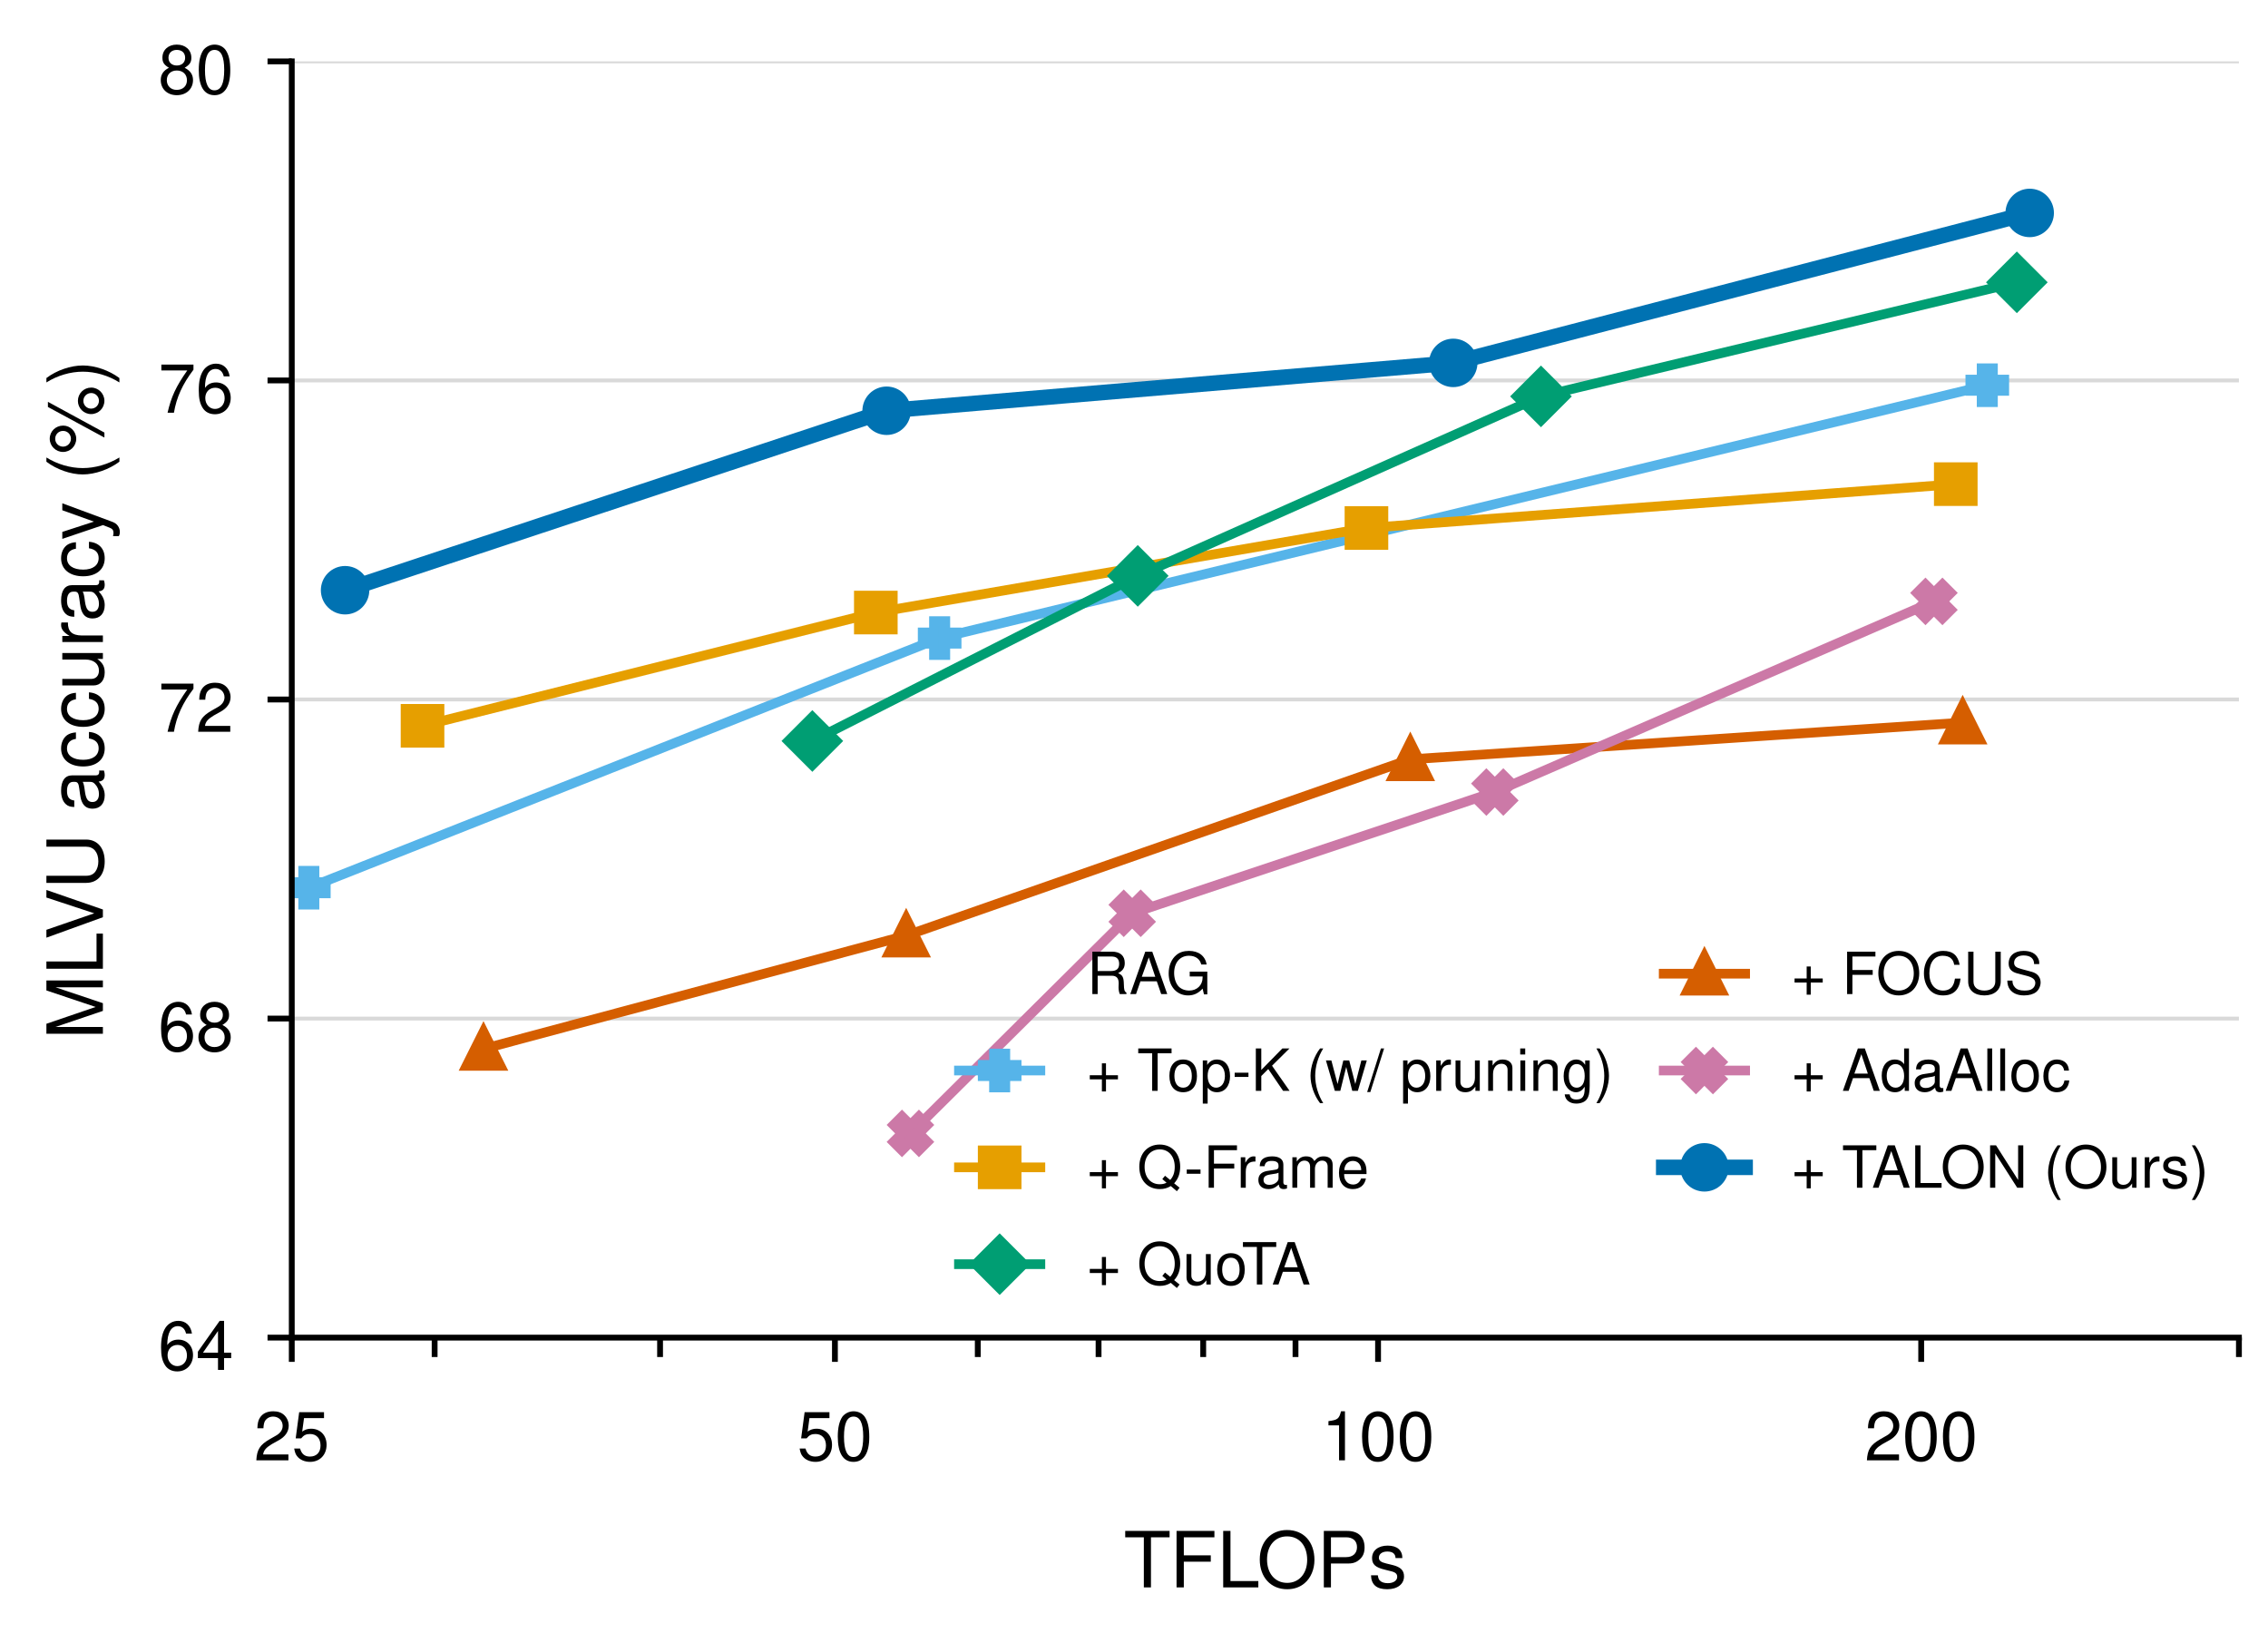
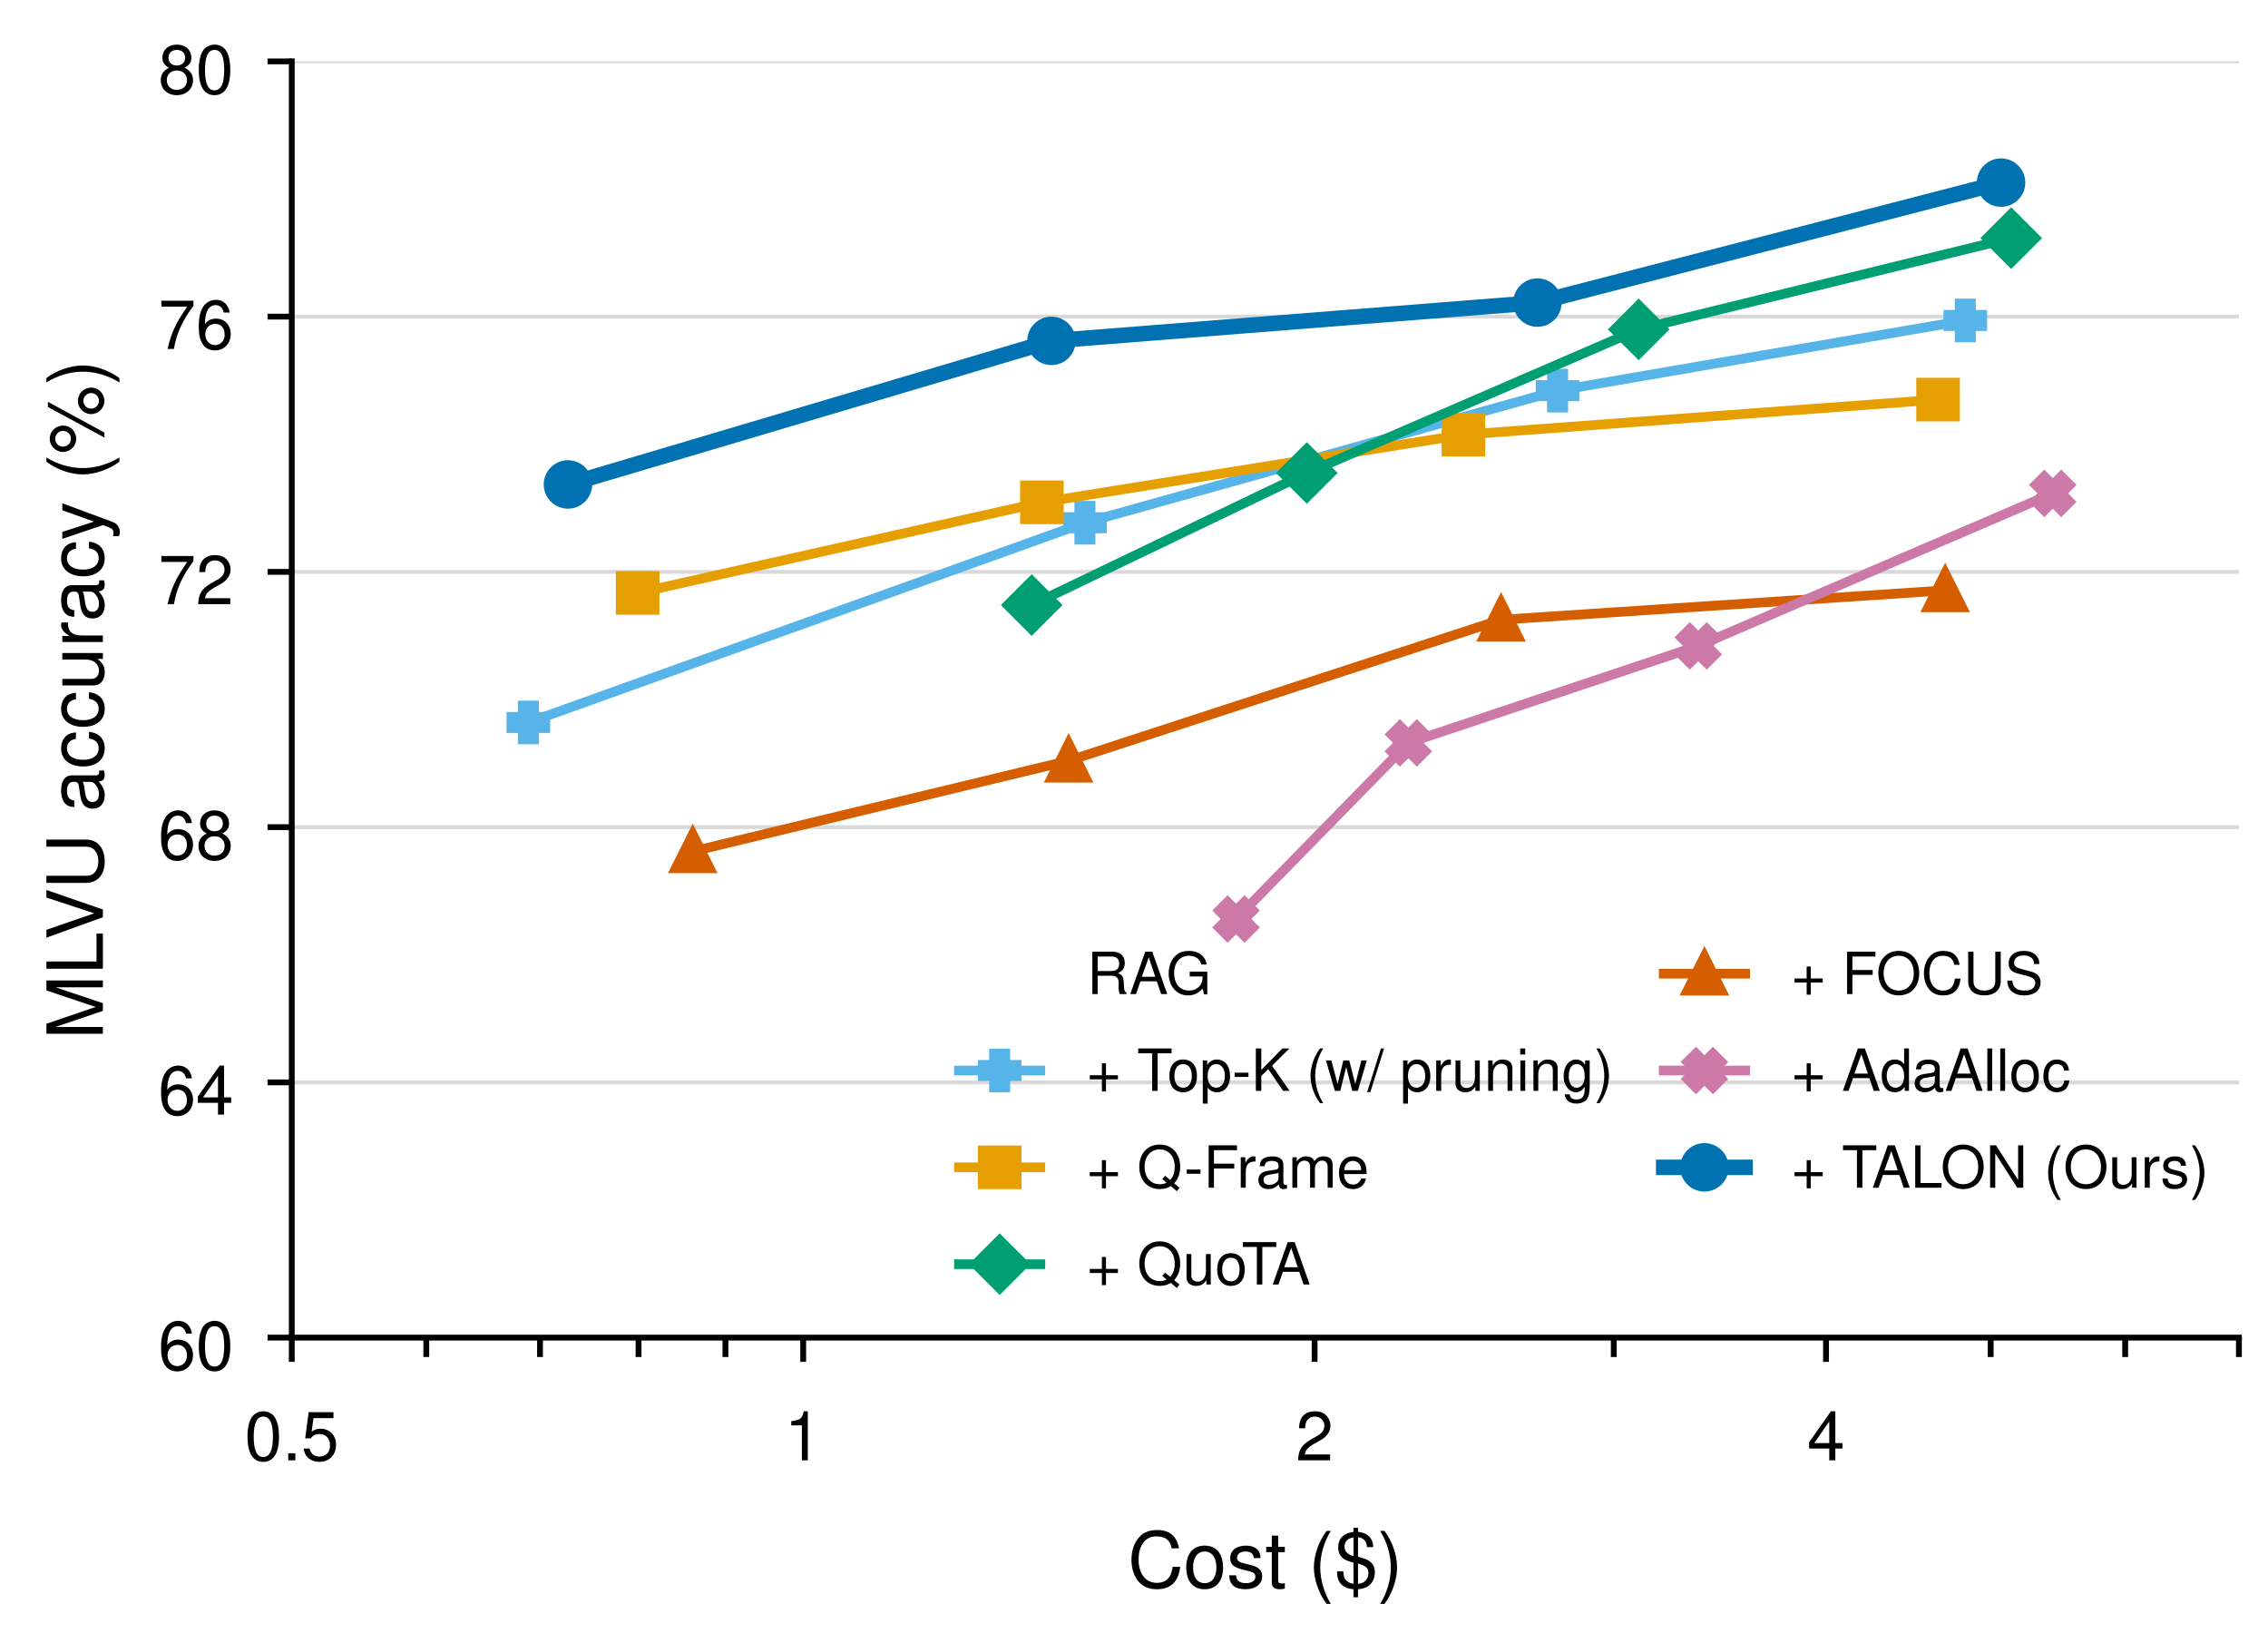
<svg xmlns="http://www.w3.org/2000/svg" xmlns:xlink="http://www.w3.org/1999/xlink" width="234pt" height="168.48pt" viewBox="0 0 234 168.48" version="1.1">
  <defs>
    <style type="text/css">*{stroke-linejoin: round; stroke-linecap: butt}</style>
  </defs>
  <g id="figure_1">
    <g id="patch_1">
      <path d="M 0 168.48  L 234 168.48  L 234 0  L 0 0  z " style="fill: #ffffff" />
    </g>
    <g id="axes_1">
      <g id="patch_2">
        <path d="M 30.103 138.005  L 231 138.005  L 231 6.332  L 30.103 6.332  z " style="fill: #ffffff" />
      </g>
      <g id="matplotlib.axis_1">
        <g id="xtick_1">
          <g id="line2d_1">
            <defs>
-               <path id="m1b4f788d8d" d="M 0 0  L 0 2.5  " style="stroke: #000000; stroke-width: 0.6" />
+               <path id="m676efbcfca" d="M 0 0  L 0 2.5  " style="stroke: #000000; stroke-width: 0.6" />
            </defs>
            <g>
-               <use xlink:href="#m1b4f788d8d" x="30.103" y="138.005" style="stroke: #000000; stroke-width: 0.6" />
+               <use xlink:href="#m676efbcfca" x="30.103" y="138.005" style="stroke: #000000; stroke-width: 0.6" />
            </g>
          </g>
          <g id="text_1">
-             <text style="font-size: 7px; font-family: 'Helvetica Neue', 'Helvetica', 'Arial', 'TeX Gyre Heros', 'Nimbus Sans', 'Liberation Sans', 'DejaVu Sans', sans-serif; text-anchor: middle" x="30.103" y="150.669" transform="rotate(-0 30.10337 150.6688)">25</text>
+             <text style="font-size: 7px; font-family: 'Helvetica Neue', 'Helvetica', 'Arial', 'TeX Gyre Heros', 'Nimbus Sans', 'Liberation Sans', 'DejaVu Sans', sans-serif; text-anchor: middle" x="30.103" y="150.669" transform="rotate(-0 30.10337 150.6688)">0.5</text>
          </g>
        </g>
        <g id="xtick_2">
          <g id="line2d_2">
            <g>
-               <use xlink:href="#m1b4f788d8d" x="86.142" y="138.005" style="stroke: #000000; stroke-width: 0.6" />
+               <use xlink:href="#m676efbcfca" x="82.869" y="138.005" style="stroke: #000000; stroke-width: 0.6" />
            </g>
          </g>
          <g id="text_2">
-             <text style="font-size: 7px; font-family: 'Helvetica Neue', 'Helvetica', 'Arial', 'TeX Gyre Heros', 'Nimbus Sans', 'Liberation Sans', 'DejaVu Sans', sans-serif; text-anchor: middle" x="86.142" y="150.669" transform="rotate(-0 86.142 150.6688)">50</text>
+             <text style="font-size: 7px; font-family: 'Helvetica Neue', 'Helvetica', 'Arial', 'TeX Gyre Heros', 'Nimbus Sans', 'Liberation Sans', 'DejaVu Sans', sans-serif; text-anchor: middle" x="82.869" y="150.669" transform="rotate(-0 82.86871 150.6688)">1</text>
          </g>
        </g>
        <g id="xtick_3">
          <g id="line2d_3">
            <g>
-               <use xlink:href="#m1b4f788d8d" x="142.181" y="138.005" style="stroke: #000000; stroke-width: 0.6" />
+               <use xlink:href="#m676efbcfca" x="135.634" y="138.005" style="stroke: #000000; stroke-width: 0.6" />
            </g>
          </g>
          <g id="text_3">
-             <text style="font-size: 7px; font-family: 'Helvetica Neue', 'Helvetica', 'Arial', 'TeX Gyre Heros', 'Nimbus Sans', 'Liberation Sans', 'DejaVu Sans', sans-serif; text-anchor: middle" x="142.181" y="150.669" transform="rotate(-0 142.1806 150.6688)">100</text>
+             <text style="font-size: 7px; font-family: 'Helvetica Neue', 'Helvetica', 'Arial', 'TeX Gyre Heros', 'Nimbus Sans', 'Liberation Sans', 'DejaVu Sans', sans-serif; text-anchor: middle" x="135.634" y="150.669" transform="rotate(-0 135.6341 150.6688)">2</text>
          </g>
        </g>
        <g id="xtick_4">
          <g id="line2d_4">
            <g>
-               <use xlink:href="#m1b4f788d8d" x="198.219" y="138.005" style="stroke: #000000; stroke-width: 0.6" />
+               <use xlink:href="#m676efbcfca" x="188.399" y="138.005" style="stroke: #000000; stroke-width: 0.6" />
            </g>
          </g>
          <g id="text_4">
-             <text style="font-size: 7px; font-family: 'Helvetica Neue', 'Helvetica', 'Arial', 'TeX Gyre Heros', 'Nimbus Sans', 'Liberation Sans', 'DejaVu Sans', sans-serif; text-anchor: middle" x="198.219" y="150.669" transform="rotate(-0 198.2193 150.6688)">200</text>
+             <text style="font-size: 7px; font-family: 'Helvetica Neue', 'Helvetica', 'Arial', 'TeX Gyre Heros', 'Nimbus Sans', 'Liberation Sans', 'DejaVu Sans', sans-serif; text-anchor: middle" x="188.399" y="150.669" transform="rotate(-0 188.3994 150.6688)">4</text>
          </g>
        </g>
        <g id="xtick_5">
          <g id="line2d_5">
            <defs>
-               <path id="m90bbd69d83" d="M 0 0  L 0 2  " style="stroke: #000000; stroke-width: 0.6" />
+               <path id="m6689afa17f" d="M 0 0  L 0 2  " style="stroke: #000000; stroke-width: 0.6" />
            </defs>
            <g>
-               <use xlink:href="#m90bbd69d83" x="44.843" y="138.005" style="stroke: #000000; stroke-width: 0.6" />
+               <use xlink:href="#m6689afa17f" x="43.982" y="138.005" style="stroke: #000000; stroke-width: 0.6" />
            </g>
          </g>
        </g>
        <g id="xtick_6">
          <g id="line2d_6">
            <g>
-               <use xlink:href="#m90bbd69d83" x="68.102" y="138.005" style="stroke: #000000; stroke-width: 0.6" />
+               <use xlink:href="#m6689afa17f" x="55.717" y="138.005" style="stroke: #000000; stroke-width: 0.6" />
            </g>
          </g>
        </g>
        <g id="xtick_7">
          <g id="line2d_7">
            <g>
-               <use xlink:href="#m90bbd69d83" x="100.882" y="138.005" style="stroke: #000000; stroke-width: 0.6" />
+               <use xlink:href="#m6689afa17f" x="65.882" y="138.005" style="stroke: #000000; stroke-width: 0.6" />
            </g>
          </g>
        </g>
        <g id="xtick_8">
          <g id="line2d_8">
            <g>
-               <use xlink:href="#m90bbd69d83" x="113.345" y="138.005" style="stroke: #000000; stroke-width: 0.6" />
+               <use xlink:href="#m6689afa17f" x="74.848" y="138.005" style="stroke: #000000; stroke-width: 0.6" />
            </g>
          </g>
        </g>
        <g id="xtick_9">
          <g id="line2d_9">
            <g>
-               <use xlink:href="#m90bbd69d83" x="124.14" y="138.005" style="stroke: #000000; stroke-width: 0.6" />
+               <use xlink:href="#m6689afa17f" x="166.5" y="138.005" style="stroke: #000000; stroke-width: 0.6" />
            </g>
          </g>
        </g>
        <g id="xtick_10">
          <g id="line2d_10">
            <g>
-               <use xlink:href="#m90bbd69d83" x="133.663" y="138.005" style="stroke: #000000; stroke-width: 0.6" />
+               <use xlink:href="#m6689afa17f" x="205.386" y="138.005" style="stroke: #000000; stroke-width: 0.6" />
            </g>
          </g>
        </g>
        <g id="xtick_11">
          <g id="line2d_11">
            <g>
-               <use xlink:href="#m90bbd69d83" x="231" y="138.005" style="stroke: #000000; stroke-width: 0.6" />
+               <use xlink:href="#m6689afa17f" x="219.265" y="138.005" style="stroke: #000000; stroke-width: 0.6" />
+             </g>
+           </g>
+         </g>
+         <g id="xtick_12">
+           <g id="line2d_12">
+             <g>
+               <use xlink:href="#m6689afa17f" x="231" y="138.005" style="stroke: #000000; stroke-width: 0.6" />
            </g>
          </g>
        </g>
        <g id="text_5">
-           <text style="font-size: 8px; font-family: 'Helvetica Neue', 'Helvetica', 'Arial', 'TeX Gyre Heros', 'Nimbus Sans', 'Liberation Sans', 'DejaVu Sans', sans-serif; text-anchor: middle" x="130.552" y="163.776" transform="rotate(-0 130.5516 163.7758)">TFLOPs</text>
+           <text style="font-size: 8px; font-family: 'Helvetica Neue', 'Helvetica', 'Arial', 'TeX Gyre Heros', 'Nimbus Sans', 'Liberation Sans', 'DejaVu Sans', sans-serif; text-anchor: middle" x="130.552" y="163.776" transform="rotate(-0 130.5516 163.7758)">Cost ($)</text>
        </g>
      </g>
      <g id="matplotlib.axis_2">
        <g id="ytick_1">
-           <g id="line2d_12">
-             <path d="M 30.103 138.005  L 231 138.005  " clip-path="url(#pb731c4a44c)" style="fill: none; stroke: #d9d9d9; stroke-width: 0.4; stroke-linecap: square" />
-           </g>
          <g id="line2d_13">
+             <path d="M 30.103 138.005  L 231 138.005  " clip-path="url(#p4388f0387d)" style="fill: none; stroke: #d9d9d9; stroke-width: 0.4; stroke-linecap: square" />
+           </g>
+           <g id="line2d_14">
            <defs>
-               <path id="m23c8ba8165" d="M 0 0  L -2.5 0  " style="stroke: #000000; stroke-width: 0.6" />
+               <path id="m70cb36f2ca" d="M 0 0  L -2.5 0  " style="stroke: #000000; stroke-width: 0.6" />
            </defs>
            <g>
-               <use xlink:href="#m23c8ba8165" x="30.103" y="138.005" style="stroke: #000000; stroke-width: 0.6" />
+               <use xlink:href="#m70cb36f2ca" x="30.103" y="138.005" style="stroke: #000000; stroke-width: 0.6" />
            </g>
          </g>
          <g id="text_6">
-             <text style="font-size: 7px; font-family: 'Helvetica Neue', 'Helvetica', 'Arial', 'TeX Gyre Heros', 'Nimbus Sans', 'Liberation Sans', 'DejaVu Sans', sans-serif; text-anchor: end" x="24.103" y="141.337" transform="rotate(-0 24.10337 141.3368)">64</text>
+             <text style="font-size: 7px; font-family: 'Helvetica Neue', 'Helvetica', 'Arial', 'TeX Gyre Heros', 'Nimbus Sans', 'Liberation Sans', 'DejaVu Sans', sans-serif; text-anchor: end" x="24.103" y="141.337" transform="rotate(-0 24.10337 141.3368)">60</text>
          </g>
        </g>
        <g id="ytick_2">
-           <g id="line2d_14">
-             <path d="M 30.103 105.087  L 231 105.087  " clip-path="url(#pb731c4a44c)" style="fill: none; stroke: #d9d9d9; stroke-width: 0.4; stroke-linecap: square" />
-           </g>
          <g id="line2d_15">
-             <g>
-               <use xlink:href="#m23c8ba8165" x="30.103" y="105.087" style="stroke: #000000; stroke-width: 0.6" />
+             <path d="M 30.103 111.67  L 231 111.67  " clip-path="url(#p4388f0387d)" style="fill: none; stroke: #d9d9d9; stroke-width: 0.4; stroke-linecap: square" />
+           </g>
+           <g id="line2d_16">
+             <g>
+               <use xlink:href="#m70cb36f2ca" x="30.103" y="111.67" style="stroke: #000000; stroke-width: 0.6" />
            </g>
          </g>
          <g id="text_7">
-             <text style="font-size: 7px; font-family: 'Helvetica Neue', 'Helvetica', 'Arial', 'TeX Gyre Heros', 'Nimbus Sans', 'Liberation Sans', 'DejaVu Sans', sans-serif; text-anchor: end" x="24.103" y="108.419" transform="rotate(-0 24.10337 108.4186)">68</text>
+             <text style="font-size: 7px; font-family: 'Helvetica Neue', 'Helvetica', 'Arial', 'TeX Gyre Heros', 'Nimbus Sans', 'Liberation Sans', 'DejaVu Sans', sans-serif; text-anchor: end" x="24.103" y="115.002" transform="rotate(-0 24.10337 115.0023)">64</text>
          </g>
        </g>
        <g id="ytick_3">
-           <g id="line2d_16">
-             <path d="M 30.103 72.168  L 231 72.168  " clip-path="url(#pb731c4a44c)" style="fill: none; stroke: #d9d9d9; stroke-width: 0.4; stroke-linecap: square" />
-           </g>
          <g id="line2d_17">
-             <g>
-               <use xlink:href="#m23c8ba8165" x="30.103" y="72.168" style="stroke: #000000; stroke-width: 0.6" />
+             <path d="M 30.103 85.336  L 231 85.336  " clip-path="url(#p4388f0387d)" style="fill: none; stroke: #d9d9d9; stroke-width: 0.4; stroke-linecap: square" />
+           </g>
+           <g id="line2d_18">
+             <g>
+               <use xlink:href="#m70cb36f2ca" x="30.103" y="85.336" style="stroke: #000000; stroke-width: 0.6" />
            </g>
          </g>
          <g id="text_8">
-             <text style="font-size: 7px; font-family: 'Helvetica Neue', 'Helvetica', 'Arial', 'TeX Gyre Heros', 'Nimbus Sans', 'Liberation Sans', 'DejaVu Sans', sans-serif; text-anchor: end" x="24.103" y="75.501" transform="rotate(-0 24.10337 75.5005)">72</text>
+             <text style="font-size: 7px; font-family: 'Helvetica Neue', 'Helvetica', 'Arial', 'TeX Gyre Heros', 'Nimbus Sans', 'Liberation Sans', 'DejaVu Sans', sans-serif; text-anchor: end" x="24.103" y="88.668" transform="rotate(-0 24.10337 88.66775)">68</text>
          </g>
        </g>
        <g id="ytick_4">
-           <g id="line2d_18">
-             <path d="M 30.103 39.25  L 231 39.25  " clip-path="url(#pb731c4a44c)" style="fill: none; stroke: #d9d9d9; stroke-width: 0.4; stroke-linecap: square" />
-           </g>
          <g id="line2d_19">
-             <g>
-               <use xlink:href="#m23c8ba8165" x="30.103" y="39.25" style="stroke: #000000; stroke-width: 0.6" />
+             <path d="M 30.103 59.001  L 231 59.001  " clip-path="url(#p4388f0387d)" style="fill: none; stroke: #d9d9d9; stroke-width: 0.4; stroke-linecap: square" />
+           </g>
+           <g id="line2d_20">
+             <g>
+               <use xlink:href="#m70cb36f2ca" x="30.103" y="59.001" style="stroke: #000000; stroke-width: 0.6" />
            </g>
          </g>
          <g id="text_9">
-             <text style="font-size: 7px; font-family: 'Helvetica Neue', 'Helvetica', 'Arial', 'TeX Gyre Heros', 'Nimbus Sans', 'Liberation Sans', 'DejaVu Sans', sans-serif; text-anchor: end" x="24.103" y="42.582" transform="rotate(-0 24.10337 42.58237)">76</text>
+             <text style="font-size: 7px; font-family: 'Helvetica Neue', 'Helvetica', 'Arial', 'TeX Gyre Heros', 'Nimbus Sans', 'Liberation Sans', 'DejaVu Sans', sans-serif; text-anchor: end" x="24.103" y="62.333" transform="rotate(-0 24.10337 62.33325)">72</text>
          </g>
        </g>
        <g id="ytick_5">
-           <g id="line2d_20">
-             <path d="M 30.103 6.332  L 231 6.332  " clip-path="url(#pb731c4a44c)" style="fill: none; stroke: #d9d9d9; stroke-width: 0.4; stroke-linecap: square" />
-           </g>
          <g id="line2d_21">
-             <g>
-               <use xlink:href="#m23c8ba8165" x="30.103" y="6.332" style="stroke: #000000; stroke-width: 0.6" />
+             <path d="M 30.103 32.667  L 231 32.667  " clip-path="url(#p4388f0387d)" style="fill: none; stroke: #d9d9d9; stroke-width: 0.4; stroke-linecap: square" />
+           </g>
+           <g id="line2d_22">
+             <g>
+               <use xlink:href="#m70cb36f2ca" x="30.103" y="32.667" style="stroke: #000000; stroke-width: 0.6" />
            </g>
          </g>
          <g id="text_10">
+             <text style="font-size: 7px; font-family: 'Helvetica Neue', 'Helvetica', 'Arial', 'TeX Gyre Heros', 'Nimbus Sans', 'Liberation Sans', 'DejaVu Sans', sans-serif; text-anchor: end" x="24.103" y="35.999" transform="rotate(-0 24.10337 35.99874)">76</text>
+           </g>
+         </g>
+         <g id="ytick_6">
+           <g id="line2d_23">
+             <path d="M 30.103 6.332  L 231 6.332  " clip-path="url(#p4388f0387d)" style="fill: none; stroke: #d9d9d9; stroke-width: 0.4; stroke-linecap: square" />
+           </g>
+           <g id="line2d_24">
+             <g>
+               <use xlink:href="#m70cb36f2ca" x="30.103" y="6.332" style="stroke: #000000; stroke-width: 0.6" />
+             </g>
+           </g>
+           <g id="text_11">
            <text style="font-size: 7px; font-family: 'Helvetica Neue', 'Helvetica', 'Arial', 'TeX Gyre Heros', 'Nimbus Sans', 'Liberation Sans', 'DejaVu Sans', sans-serif; text-anchor: end" x="24.103" y="9.664" transform="rotate(-0 24.10337 9.66424)">80</text>
          </g>
        </g>
-         <g id="text_11">
+         <g id="text_12">
          <text style="font-size: 8px; font-family: 'Helvetica Neue', 'Helvetica', 'Arial', 'TeX Gyre Heros', 'Nimbus Sans', 'Liberation Sans', 'DejaVu Sans', sans-serif; text-anchor: middle" x="10.616" y="72.168" transform="rotate(-90 10.61624 72.1685)">MLVU accuracy (%)</text>
        </g>
      </g>
-       <g id="line2d_22" />
-       <g id="line2d_23">
-         <path d="M 31.863 91.59  L 96.948 65.832  L 205.038 39.744  " clip-path="url(#pb731c4a44c)" style="fill: none; stroke: #56b4e9; stroke-linecap: square" />
-         <defs>
-           <path id="m8a1e8b7d1a" d="M -0.583 1.75  L 0.583 1.75  L 0.583 0.583  L 1.75 0.583  L 1.75 -0.583  L 0.583 -0.583  L 0.583 -1.75  L -0.583 -1.75  L -0.583 -0.583  L -1.75 -0.583  L -1.75 0.583  L -0.583 0.583  z " style="stroke: #56b4e9; stroke-linejoin: miter" />
-         </defs>
-         <g clip-path="url(#pb731c4a44c)">
-           <use xlink:href="#m8a1e8b7d1a" x="31.863" y="91.59" style="fill: #56b4e9; stroke: #56b4e9; stroke-linejoin: miter" />
-           <use xlink:href="#m8a1e8b7d1a" x="96.948" y="65.832" style="fill: #56b4e9; stroke: #56b4e9; stroke-linejoin: miter" />
-           <use xlink:href="#m8a1e8b7d1a" x="205.038" y="39.744" style="fill: #56b4e9; stroke: #56b4e9; stroke-linejoin: miter" />
-         </g>
-       </g>
-       <g id="line2d_24">
-         <path d="M 43.594 74.884  L 90.363 63.198  L 140.983 54.475  L 201.786 49.949  " clip-path="url(#pb731c4a44c)" style="fill: none; stroke: #e69f00; stroke-linecap: square" />
-         <defs>
-           <path id="mba118779f6" d="M -1.75 1.75  L 1.75 1.75  L 1.75 -1.75  L -1.75 -1.75  z " style="stroke: #e69f00; stroke-linejoin: miter" />
-         </defs>
-         <g clip-path="url(#pb731c4a44c)">
-           <use xlink:href="#mba118779f6" x="43.594" y="74.884" style="fill: #e69f00; stroke: #e69f00; stroke-linejoin: miter" />
-           <use xlink:href="#mba118779f6" x="90.363" y="63.198" style="fill: #e69f00; stroke: #e69f00; stroke-linejoin: miter" />
-           <use xlink:href="#mba118779f6" x="140.983" y="54.475" style="fill: #e69f00; stroke: #e69f00; stroke-linejoin: miter" />
-           <use xlink:href="#mba118779f6" x="201.786" y="49.949" style="fill: #e69f00; stroke: #e69f00; stroke-linejoin: miter" />
-         </g>
-       </g>
-       <g id="line2d_25">
-         <path d="M 83.813 76.448  L 117.388 59.413  L 158.989 40.896  L 208.086 29.128  " clip-path="url(#pb731c4a44c)" style="fill: none; stroke: #009e73; stroke-linecap: square" />
-         <defs>
-           <path id="m8c0cd90a4e" d="M -0 2.475  L 2.475 0  L 0 -2.475  L -2.475 -0  z " style="stroke: #009e73; stroke-linejoin: miter" />
-         </defs>
-         <g clip-path="url(#pb731c4a44c)">
-           <use xlink:href="#m8c0cd90a4e" x="83.813" y="76.448" style="fill: #009e73; stroke: #009e73; stroke-linejoin: miter" />
-           <use xlink:href="#m8c0cd90a4e" x="117.388" y="59.413" style="fill: #009e73; stroke: #009e73; stroke-linejoin: miter" />
-           <use xlink:href="#m8c0cd90a4e" x="158.989" y="40.896" style="fill: #009e73; stroke: #009e73; stroke-linejoin: miter" />
-           <use xlink:href="#m8c0cd90a4e" x="208.086" y="29.128" style="fill: #009e73; stroke: #009e73; stroke-linejoin: miter" />
-         </g>
-       </g>
+       <g id="line2d_25" />
      <g id="line2d_26">
-         <path d="M 49.884 108.214  L 93.494 96.528  L 145.507 78.341  L 202.498 74.555  " clip-path="url(#pb731c4a44c)" style="fill: none; stroke: #d55e00; stroke-linecap: square" />
-         <defs>
-           <path id="m0d53d708ea" d="M 0 -1.75  L -1.75 1.75  L 1.75 1.75  z " style="stroke: #d55e00; stroke-linejoin: miter" />
-         </defs>
-         <g clip-path="url(#pb731c4a44c)">
-           <use xlink:href="#m0d53d708ea" x="49.884" y="108.214" style="fill: #d55e00; stroke: #d55e00; stroke-linejoin: miter" />
-           <use xlink:href="#m0d53d708ea" x="93.494" y="96.528" style="fill: #d55e00; stroke: #d55e00; stroke-linejoin: miter" />
-           <use xlink:href="#m0d53d708ea" x="145.507" y="78.341" style="fill: #d55e00; stroke: #d55e00; stroke-linejoin: miter" />
-           <use xlink:href="#m0d53d708ea" x="202.498" y="74.555" style="fill: #d55e00; stroke: #d55e00; stroke-linejoin: miter" />
+         <path d="M 54.511 74.539  L 111.937 53.932  L 160.702 40.304  L 202.769 33.062  " clip-path="url(#p4388f0387d)" style="fill: none; stroke: #56b4e9; stroke-linecap: square" />
+         <defs>
+           <path id="m9295c2fa49" d="M -0.583 1.75  L 0.583 1.75  L 0.583 0.583  L 1.75 0.583  L 1.75 -0.583  L 0.583 -0.583  L 0.583 -1.75  L -0.583 -1.75  L -0.583 -0.583  L -1.75 -0.583  L -1.75 0.583  L -0.583 0.583  z " style="stroke: #56b4e9; stroke-linejoin: miter" />
+         </defs>
+         <g clip-path="url(#p4388f0387d)">
+           <use xlink:href="#m9295c2fa49" x="54.511" y="74.539" style="fill: #56b4e9; stroke: #56b4e9; stroke-linejoin: miter" />
+           <use xlink:href="#m9295c2fa49" x="111.937" y="53.932" style="fill: #56b4e9; stroke: #56b4e9; stroke-linejoin: miter" />
+           <use xlink:href="#m9295c2fa49" x="160.702" y="40.304" style="fill: #56b4e9; stroke: #56b4e9; stroke-linejoin: miter" />
+           <use xlink:href="#m9295c2fa49" x="202.769" y="33.062" style="fill: #56b4e9; stroke: #56b4e9; stroke-linejoin: miter" />
        </g>
      </g>
      <g id="line2d_27">
-         <path d="M 93.936 116.937  L 116.815 94.224  L 154.229 81.715  L 199.534 62.046  " clip-path="url(#pb731c4a44c)" style="fill: none; stroke: #cc79a7; stroke-linecap: square" />
-         <defs>
-           <path id="m68b8e5d98d" d="M -0.875 1.75  L 0 0.875  L 0.875 1.75  L 1.75 0.875  L 0.875 0  L 1.75 -0.875  L 0.875 -1.75  L 0 -0.875  L -0.875 -1.75  L -1.75 -0.875  L -0.875 0  L -1.75 0.875  z " style="stroke: #cc79a7; stroke-linejoin: miter" />
-         </defs>
-         <g clip-path="url(#pb731c4a44c)">
-           <use xlink:href="#m68b8e5d98d" x="93.936" y="116.937" style="fill: #cc79a7; stroke: #cc79a7; stroke-linejoin: miter" />
-           <use xlink:href="#m68b8e5d98d" x="116.815" y="94.224" style="fill: #cc79a7; stroke: #cc79a7; stroke-linejoin: miter" />
-           <use xlink:href="#m68b8e5d98d" x="154.229" y="81.715" style="fill: #cc79a7; stroke: #cc79a7; stroke-linejoin: miter" />
-           <use xlink:href="#m68b8e5d98d" x="199.534" y="62.046" style="fill: #cc79a7; stroke: #cc79a7; stroke-linejoin: miter" />
+         <path d="M 65.787 61.174  L 107.497 51.825  L 150.99 44.846  L 199.96 41.225  " clip-path="url(#p4388f0387d)" style="fill: none; stroke: #e69f00; stroke-linecap: square" />
+         <defs>
+           <path id="m4305950b28" d="M -1.75 1.75  L 1.75 1.75  L 1.75 -1.75  L -1.75 -1.75  z " style="stroke: #e69f00; stroke-linejoin: miter" />
+         </defs>
+         <g clip-path="url(#p4388f0387d)">
+           <use xlink:href="#m4305950b28" x="65.787" y="61.174" style="fill: #e69f00; stroke: #e69f00; stroke-linejoin: miter" />
+           <use xlink:href="#m4305950b28" x="107.497" y="51.825" style="fill: #e69f00; stroke: #e69f00; stroke-linejoin: miter" />
+           <use xlink:href="#m4305950b28" x="150.99" y="44.846" style="fill: #e69f00; stroke: #e69f00; stroke-linejoin: miter" />
+           <use xlink:href="#m4305950b28" x="199.96" y="41.225" style="fill: #e69f00; stroke: #e69f00; stroke-linejoin: miter" />
+         </g>
+       </g>
+       <g id="line2d_28">
+         <path d="M 106.444 62.425  L 134.831 48.797  L 169.07 33.983  L 207.503 24.569  " clip-path="url(#p4388f0387d)" style="fill: none; stroke: #009e73; stroke-linecap: square" />
+         <defs>
+           <path id="mb665bcc2c8" d="M -0 2.475  L 2.475 0  L 0 -2.475  L -2.475 -0  z " style="stroke: #009e73; stroke-linejoin: miter" />
+         </defs>
+         <g clip-path="url(#p4388f0387d)">
+           <use xlink:href="#mb665bcc2c8" x="106.444" y="62.425" style="fill: #009e73; stroke: #009e73; stroke-linejoin: miter" />
+           <use xlink:href="#mb665bcc2c8" x="134.831" y="48.797" style="fill: #009e73; stroke: #009e73; stroke-linejoin: miter" />
+           <use xlink:href="#mb665bcc2c8" x="169.07" y="33.983" style="fill: #009e73; stroke: #009e73; stroke-linejoin: miter" />
+           <use xlink:href="#mb665bcc2c8" x="207.503" y="24.569" style="fill: #009e73; stroke: #009e73; stroke-linejoin: miter" />
+         </g>
+       </g>
+       <g id="line2d_29">
+         <path d="M 71.476 87.838  L 110.256 78.489  L 154.871 63.939  L 200.692 60.91  " clip-path="url(#p4388f0387d)" style="fill: none; stroke: #d55e00; stroke-linecap: square" />
+         <defs>
+           <path id="m2ad3cc7bad" d="M 0 -1.75  L -1.75 1.75  L 1.75 1.75  z " style="stroke: #d55e00; stroke-linejoin: miter" />
+         </defs>
+         <g clip-path="url(#p4388f0387d)">
+           <use xlink:href="#m2ad3cc7bad" x="71.476" y="87.838" style="fill: #d55e00; stroke: #d55e00; stroke-linejoin: miter" />
+           <use xlink:href="#m2ad3cc7bad" x="110.256" y="78.489" style="fill: #d55e00; stroke: #d55e00; stroke-linejoin: miter" />
+           <use xlink:href="#m2ad3cc7bad" x="154.871" y="63.939" style="fill: #d55e00; stroke: #d55e00; stroke-linejoin: miter" />
+           <use xlink:href="#m2ad3cc7bad" x="200.692" y="60.91" style="fill: #d55e00; stroke: #d55e00; stroke-linejoin: miter" />
+         </g>
+       </g>
+       <g id="line2d_30">
+         <path d="M 127.529 94.816  L 145.307 76.645  L 175.217 66.638  L 211.792 50.903  " clip-path="url(#p4388f0387d)" style="fill: none; stroke: #cc79a7; stroke-linecap: square" />
+         <defs>
+           <path id="mf5c44768e0" d="M -0.875 1.75  L 0 0.875  L 0.875 1.75  L 1.75 0.875  L 0.875 0  L 1.75 -0.875  L 0.875 -1.75  L 0 -0.875  L -0.875 -1.75  L -1.75 -0.875  L -0.875 0  L -1.75 0.875  z " style="stroke: #cc79a7; stroke-linejoin: miter" />
+         </defs>
+         <g clip-path="url(#p4388f0387d)">
+           <use xlink:href="#mf5c44768e0" x="127.529" y="94.816" style="fill: #cc79a7; stroke: #cc79a7; stroke-linejoin: miter" />
+           <use xlink:href="#mf5c44768e0" x="145.307" y="76.645" style="fill: #cc79a7; stroke: #cc79a7; stroke-linejoin: miter" />
+           <use xlink:href="#mf5c44768e0" x="175.217" y="66.638" style="fill: #cc79a7; stroke: #cc79a7; stroke-linejoin: miter" />
+           <use xlink:href="#mf5c44768e0" x="211.792" y="50.903" style="fill: #cc79a7; stroke: #cc79a7; stroke-linejoin: miter" />
        </g>
      </g>
      <g id="patch_3">
        <path d="M 30.103 138.005  L 30.103 6.332  " style="fill: none; stroke: #000000; stroke-width: 0.6; stroke-linejoin: miter; stroke-linecap: square" />
      </g>
      <g id="patch_4">
        <path d="M 30.103 138.005  L 231 138.005  " style="fill: none; stroke: #000000; stroke-width: 0.6; stroke-linejoin: miter; stroke-linecap: square" />
      </g>
-       <g id="line2d_28">
-         <path d="M 35.604 60.894  L 91.476 42.378  L 149.938 37.44  L 209.413 21.968  " clip-path="url(#pb731c4a44c)" style="fill: none; stroke: #0072b2; stroke-width: 1.6; stroke-linecap: square" />
-         <defs>
-           <path id="m6eb7ad3a1b" d="M 0 2  C 0.53 2 1.039 1.789 1.414 1.414  C 1.789 1.039 2 0.53 2 0  C 2 -0.53 1.789 -1.039 1.414 -1.414  C 1.039 -1.789 0.53 -2 0 -2  C -0.53 -2 -1.039 -1.789 -1.414 -1.414  C -1.789 -1.039 -2 -0.53 -2 0  C -2 0.53 -1.789 1.039 -1.414 1.414  C -1.039 1.789 -0.53 2 0 2  z " style="stroke: #0072b2" />
-         </defs>
-         <g clip-path="url(#pb731c4a44c)">
-           <use xlink:href="#m6eb7ad3a1b" x="35.604" y="60.894" style="fill: #0072b2; stroke: #0072b2" />
-           <use xlink:href="#m6eb7ad3a1b" x="91.476" y="42.378" style="fill: #0072b2; stroke: #0072b2" />
-           <use xlink:href="#m6eb7ad3a1b" x="149.938" y="37.44" style="fill: #0072b2; stroke: #0072b2" />
-           <use xlink:href="#m6eb7ad3a1b" x="209.413" y="21.968" style="fill: #0072b2; stroke: #0072b2" />
+       <g id="line2d_31">
+         <path d="M 58.598 49.982  L 108.482 35.169  L 158.62 31.218  L 206.459 18.841  " clip-path="url(#p4388f0387d)" style="fill: none; stroke: #0072b2; stroke-width: 1.6; stroke-linecap: square" />
+         <defs>
+           <path id="m9d3896c41e" d="M 0 2  C 0.53 2 1.039 1.789 1.414 1.414  C 1.789 1.039 2 0.53 2 0  C 2 -0.53 1.789 -1.039 1.414 -1.414  C 1.039 -1.789 0.53 -2 0 -2  C -0.53 -2 -1.039 -1.789 -1.414 -1.414  C -1.789 -1.039 -2 -0.53 -2 0  C -2 0.53 -1.789 1.039 -1.414 1.414  C -1.039 1.789 -0.53 2 0 2  z " style="stroke: #0072b2" />
+         </defs>
+         <g clip-path="url(#p4388f0387d)">
+           <use xlink:href="#m9d3896c41e" x="58.598" y="49.982" style="fill: #0072b2; stroke: #0072b2" />
+           <use xlink:href="#m9d3896c41e" x="108.482" y="35.169" style="fill: #0072b2; stroke: #0072b2" />
+           <use xlink:href="#m9d3896c41e" x="158.62" y="31.218" style="fill: #0072b2; stroke: #0072b2" />
+           <use xlink:href="#m9d3896c41e" x="206.459" y="18.841" style="fill: #0072b2; stroke: #0072b2" />
        </g>
      </g>
      <g id="legend_1">
-         <g id="line2d_29" />
-         <g id="text_12">
+         <g id="line2d_32" />
+         <g id="text_13">
          <text style="font-size: 6px; font-family: 'Helvetica Neue', 'Helvetica', 'Arial', 'TeX Gyre Heros', 'Nimbus Sans', 'Liberation Sans', 'DejaVu Sans', sans-serif; text-anchor: start" x="112.14" y="102.557" transform="rotate(-0 112.1398 102.5568)">RAG</text>
        </g>
-         <g id="line2d_30">
+         <g id="line2d_33">
          <path d="M 98.94 110.447  L 103.14 110.447  L 107.34 110.447  " style="fill: none; stroke: #56b4e9; stroke-linecap: square" />
          <g>
-             <use xlink:href="#m8a1e8b7d1a" x="103.14" y="110.447" style="fill: #56b4e9; stroke: #56b4e9; stroke-linejoin: miter" />
-           </g>
-         </g>
-         <g id="text_13">
+             <use xlink:href="#m9295c2fa49" x="103.14" y="110.447" style="fill: #56b4e9; stroke: #56b4e9; stroke-linejoin: miter" />
+           </g>
+         </g>
+         <g id="text_14">
          <text style="font-size: 6px; font-family: 'Helvetica Neue', 'Helvetica', 'Arial', 'TeX Gyre Heros', 'Nimbus Sans', 'Liberation Sans', 'DejaVu Sans', sans-serif; text-anchor: start" x="112.14" y="112.547" transform="rotate(-0 112.1398 112.5468)">+ Top-K (w/ pruning)</text>
        </g>
-         <g id="line2d_31">
+         <g id="line2d_34">
          <path d="M 98.94 120.437  L 103.14 120.437  L 107.34 120.437  " style="fill: none; stroke: #e69f00; stroke-linecap: square" />
          <g>
-             <use xlink:href="#mba118779f6" x="103.14" y="120.437" style="fill: #e69f00; stroke: #e69f00; stroke-linejoin: miter" />
-           </g>
-         </g>
-         <g id="text_14">
+             <use xlink:href="#m4305950b28" x="103.14" y="120.437" style="fill: #e69f00; stroke: #e69f00; stroke-linejoin: miter" />
+           </g>
+         </g>
+         <g id="text_15">
          <text style="font-size: 6px; font-family: 'Helvetica Neue', 'Helvetica', 'Arial', 'TeX Gyre Heros', 'Nimbus Sans', 'Liberation Sans', 'DejaVu Sans', sans-serif; text-anchor: start" x="112.14" y="122.537" transform="rotate(-0 112.1398 122.5368)">+ Q-Frame</text>
        </g>
-         <g id="line2d_32">
+         <g id="line2d_35">
          <path d="M 98.94 130.427  L 103.14 130.427  L 107.34 130.427  " style="fill: none; stroke: #009e73; stroke-linecap: square" />
          <g>
-             <use xlink:href="#m8c0cd90a4e" x="103.14" y="130.427" style="fill: #009e73; stroke: #009e73; stroke-linejoin: miter" />
-           </g>
-         </g>
-         <g id="text_15">
+             <use xlink:href="#mb665bcc2c8" x="103.14" y="130.427" style="fill: #009e73; stroke: #009e73; stroke-linejoin: miter" />
+           </g>
+         </g>
+         <g id="text_16">
          <text style="font-size: 6px; font-family: 'Helvetica Neue', 'Helvetica', 'Arial', 'TeX Gyre Heros', 'Nimbus Sans', 'Liberation Sans', 'DejaVu Sans', sans-serif; text-anchor: start" x="112.14" y="132.527" transform="rotate(-0 112.1398 132.5268)">+ QuoTA</text>
        </g>
-         <g id="line2d_33">
+         <g id="line2d_36">
          <path d="M 171.654 100.457  L 175.854 100.457  L 180.054 100.457  " style="fill: none; stroke: #d55e00; stroke-linecap: square" />
          <g>
-             <use xlink:href="#m0d53d708ea" x="175.854" y="100.457" style="fill: #d55e00; stroke: #d55e00; stroke-linejoin: miter" />
-           </g>
-         </g>
-         <g id="text_16">
+             <use xlink:href="#m2ad3cc7bad" x="175.854" y="100.457" style="fill: #d55e00; stroke: #d55e00; stroke-linejoin: miter" />
+           </g>
+         </g>
+         <g id="text_17">
          <text style="font-size: 6px; font-family: 'Helvetica Neue', 'Helvetica', 'Arial', 'TeX Gyre Heros', 'Nimbus Sans', 'Liberation Sans', 'DejaVu Sans', sans-serif; text-anchor: start" x="184.854" y="102.557" transform="rotate(-0 184.8541 102.5568)">+ FOCUS</text>
        </g>
-         <g id="line2d_34">
+         <g id="line2d_37">
          <path d="M 171.654 110.447  L 175.854 110.447  L 180.054 110.447  " style="fill: none; stroke: #cc79a7; stroke-linecap: square" />
          <g>
-             <use xlink:href="#m68b8e5d98d" x="175.854" y="110.447" style="fill: #cc79a7; stroke: #cc79a7; stroke-linejoin: miter" />
-           </g>
-         </g>
-         <g id="text_17">
+             <use xlink:href="#mf5c44768e0" x="175.854" y="110.447" style="fill: #cc79a7; stroke: #cc79a7; stroke-linejoin: miter" />
+           </g>
+         </g>
+         <g id="text_18">
          <text style="font-size: 6px; font-family: 'Helvetica Neue', 'Helvetica', 'Arial', 'TeX Gyre Heros', 'Nimbus Sans', 'Liberation Sans', 'DejaVu Sans', sans-serif; text-anchor: start" x="184.854" y="112.547" transform="rotate(-0 184.8541 112.5468)">+ AdaAlloc</text>
        </g>
-         <g id="line2d_35">
+         <g id="line2d_38">
          <path d="M 171.654 120.437  L 175.854 120.437  L 180.054 120.437  " style="fill: none; stroke: #0072b2; stroke-width: 1.6; stroke-linecap: square" />
          <g>
-             <use xlink:href="#m6eb7ad3a1b" x="175.854" y="120.437" style="fill: #0072b2; stroke: #0072b2" />
-           </g>
-         </g>
-         <g id="text_18">
+             <use xlink:href="#m9d3896c41e" x="175.854" y="120.437" style="fill: #0072b2; stroke: #0072b2" />
+           </g>
+         </g>
+         <g id="text_19">
          <text style="font-size: 6px; font-family: 'Helvetica Neue', 'Helvetica', 'Arial', 'TeX Gyre Heros', 'Nimbus Sans', 'Liberation Sans', 'DejaVu Sans', sans-serif; text-anchor: start" x="184.854" y="122.537" transform="rotate(-0 184.8541 122.5368)">+ TALON (Ours)</text>
        </g>
      </g>
    </g>
  </g>
  <defs>
-     <clipPath id="pb731c4a44c">
+     <clipPath id="p4388f0387d">
      <rect x="30.103" y="6.332" width="200.896" height="131.673" />
    </clipPath>
  </defs>
</svg>
